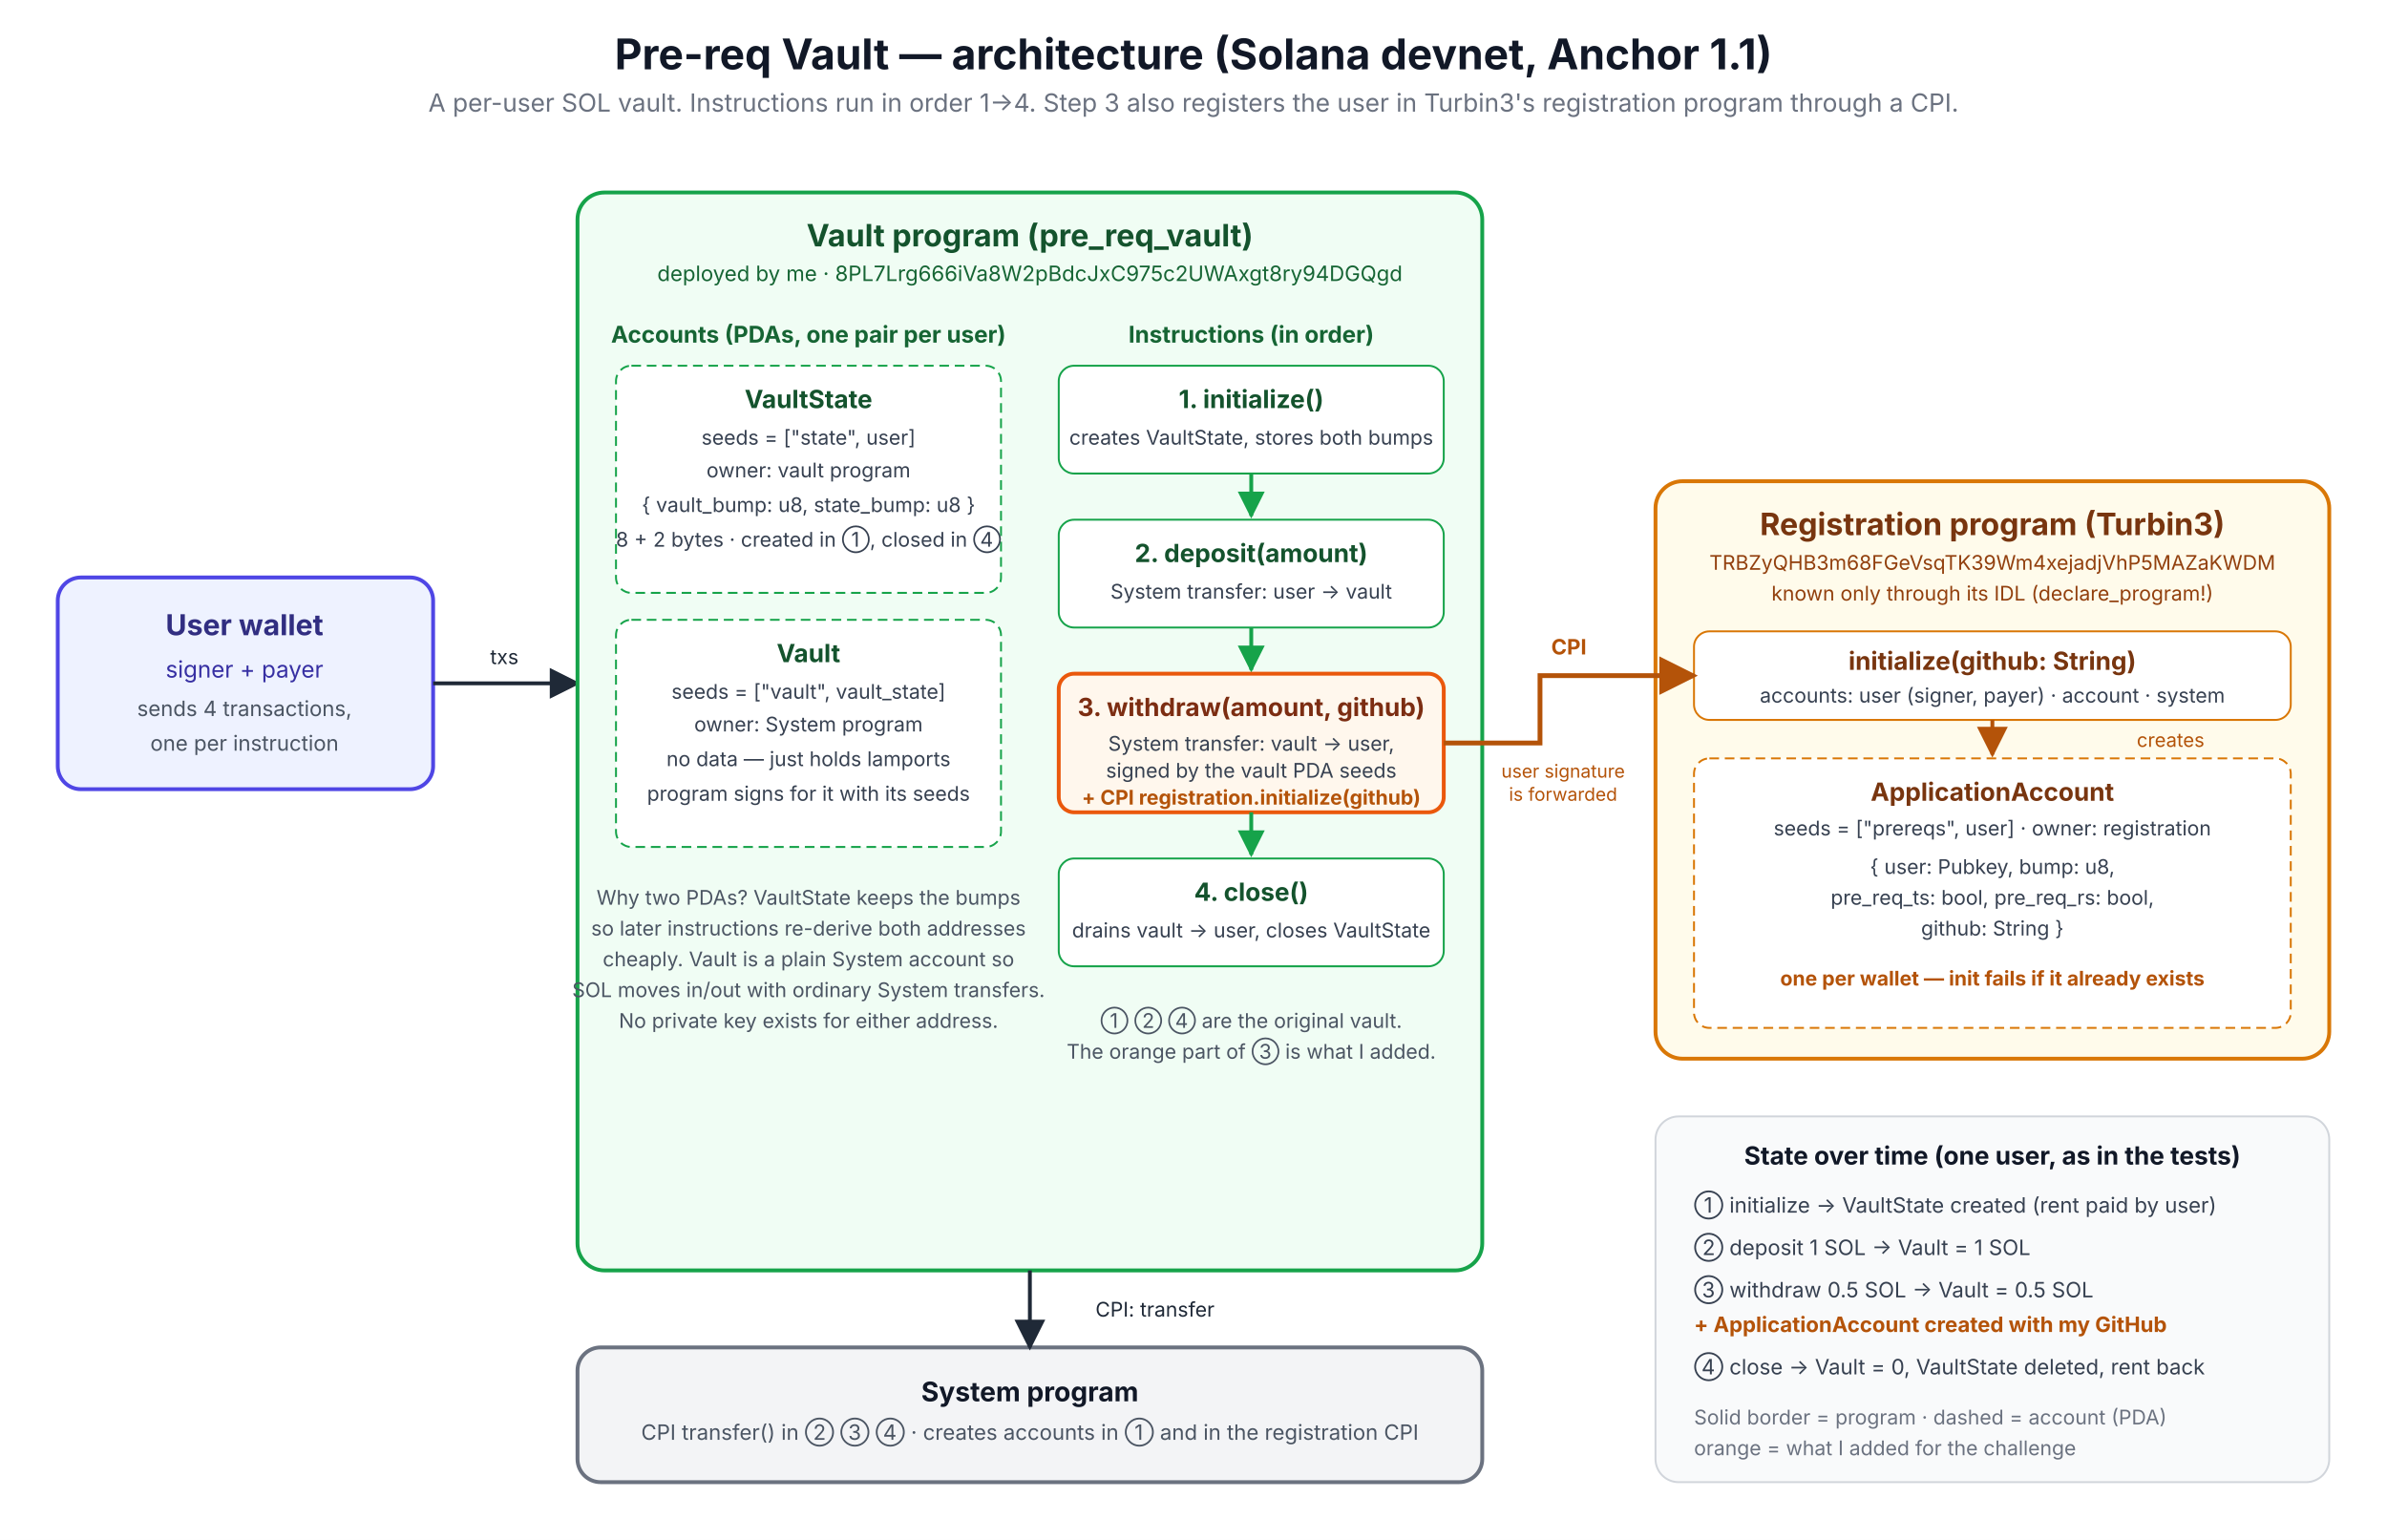
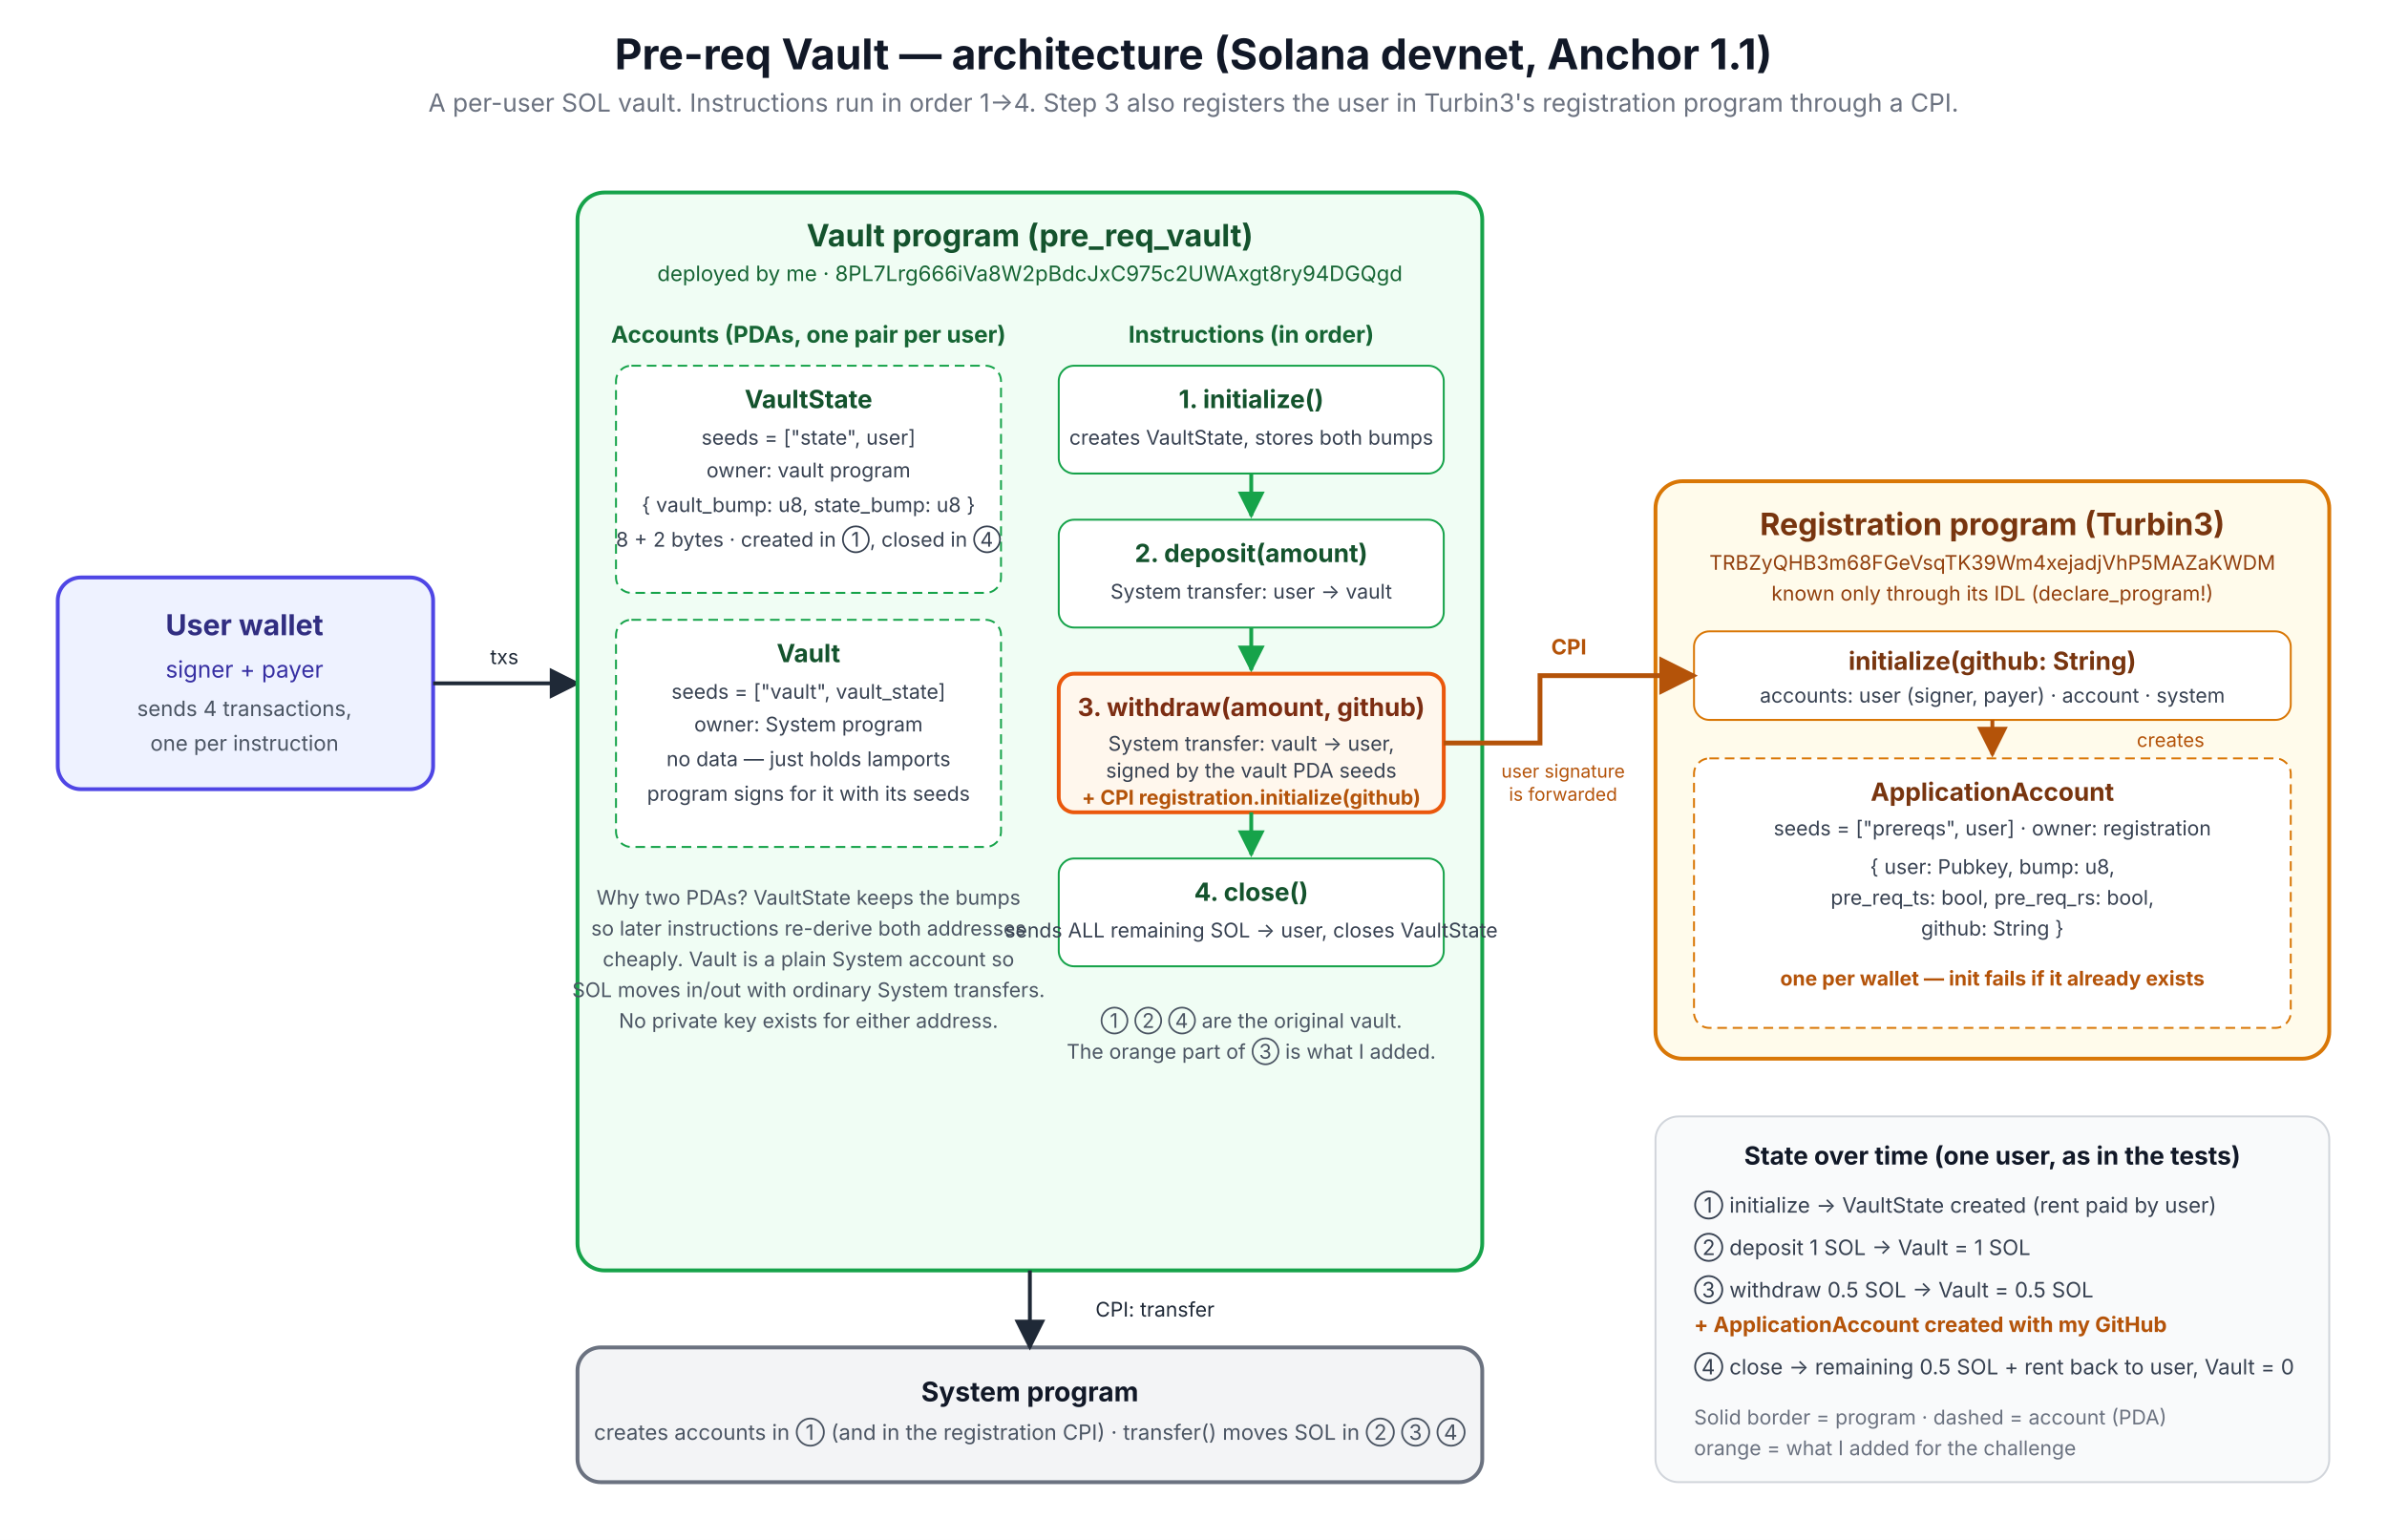
<svg xmlns="http://www.w3.org/2000/svg" width="1240" height="800" viewBox="0 0 1240 800" font-family="Inter, Helvetica, Arial, sans-serif">
  <defs>
    <marker id="arrow" viewBox="0 0 10 10" refX="9" refY="5" markerWidth="8" markerHeight="8" orient="auto-start-reverse">
      <path d="M0,0 L10,5 L0,10 z" fill="#1f2937" />
    </marker>
    <marker id="arrowSeq" viewBox="0 0 10 10" refX="9" refY="5" markerWidth="7" markerHeight="7" orient="auto-start-reverse">
      <path d="M0,0 L10,5 L0,10 z" fill="#16a34a" />
    </marker>
    <marker id="arrowCpi" viewBox="0 0 10 10" refX="9" refY="5" markerWidth="8" markerHeight="8" orient="auto-start-reverse">
      <path d="M0,0 L10,5 L0,10 z" fill="#b45309" />
    </marker>
  </defs>
  <rect width="1240" height="800" fill="#ffffff" />
  <text x="620" y="36" text-anchor="middle" font-size="22" font-weight="700" fill="#111827">Pre-req Vault — architecture (Solana devnet, Anchor 1.1)</text>
  <text x="620" y="58" text-anchor="middle" font-size="13" fill="#6b7280">A per-user SOL vault. Instructions run in order 1→4. Step 3 also registers the user in Turbin3's registration program through a CPI.</text>
  <rect x="30" y="300" width="195" height="110" rx="12" fill="#eef2ff" stroke="#4f46e5" stroke-width="2" />
  <text x="127" y="330" text-anchor="middle" font-size="15" font-weight="700" fill="#312e81">User wallet</text>
  <text x="127" y="352" text-anchor="middle" font-size="12" fill="#3730a3">signer + payer</text>
  <text x="127" y="372" text-anchor="middle" font-size="11" fill="#4b5563">sends 4 transactions,</text>
  <text x="127" y="390" text-anchor="middle" font-size="11" fill="#4b5563">one per instruction</text>
  <line x1="225" y1="355" x2="300" y2="355" stroke="#1f2937" stroke-width="2" marker-end="url(#arrow)" />
  <text x="262" y="345" text-anchor="middle" font-size="10.5" fill="#1f2937">txs</text>
  <rect x="300" y="100" width="470" height="560" rx="14" fill="#f0fdf4" stroke="#16a34a" stroke-width="2" />
  <text x="535" y="128" text-anchor="middle" font-size="16" font-weight="700" fill="#14532d">Vault program (pre_req_vault)</text>
  <text x="535" y="146" text-anchor="middle" font-size="11" fill="#166534">deployed by me · 8PL7Lrg666iVa8W2pBdcJxC975c2UWAxgt8ry94DGQgd</text>
  <text x="420" y="178" text-anchor="middle" font-size="12" font-weight="700" fill="#166534">Accounts (PDAs, one pair per user)</text>
  <text x="650" y="178" text-anchor="middle" font-size="12" font-weight="700" fill="#166534">Instructions (in order)</text>
  <rect x="320" y="190" width="200" height="118" rx="8" fill="#ffffff" stroke="#16a34a" stroke-dasharray="5 3" />
  <text x="420" y="212" text-anchor="middle" font-size="13" font-weight="700" fill="#14532d">VaultState</text>
  <text x="420" y="231" text-anchor="middle" font-size="10.5" fill="#374151">seeds = ["state", user]</text>
  <text x="420" y="248" text-anchor="middle" font-size="10.5" fill="#374151">owner: vault program</text>
  <text x="420" y="266" text-anchor="middle" font-size="10.5" fill="#374151">{ vault_bump: u8, state_bump: u8 }</text>
  <text x="420" y="284" text-anchor="middle" font-size="10.5" fill="#374151">8 + 2 bytes · created in ①, closed in ④</text>
  <rect x="320" y="322" width="200" height="118" rx="8" fill="#ffffff" stroke="#16a34a" stroke-dasharray="5 3" />
  <text x="420" y="344" text-anchor="middle" font-size="13" font-weight="700" fill="#14532d">Vault</text>
  <text x="420" y="363" text-anchor="middle" font-size="10.5" fill="#374151">seeds = ["vault", vault_state]</text>
  <text x="420" y="380" text-anchor="middle" font-size="10.5" fill="#374151">owner: System program</text>
  <text x="420" y="398" text-anchor="middle" font-size="10.5" fill="#374151">no data — just holds lamports</text>
  <text x="420" y="416" text-anchor="middle" font-size="10.5" fill="#374151">program signs for it with its seeds</text>
  <text x="420" y="470" text-anchor="middle" font-size="10.5" fill="#4b5563">Why two PDAs? VaultState keeps the bumps</text>
  <text x="420" y="486" text-anchor="middle" font-size="10.5" fill="#4b5563">so later instructions re-derive both addresses</text>
  <text x="420" y="502" text-anchor="middle" font-size="10.5" fill="#4b5563">cheaply. Vault is a plain System account so</text>
  <text x="420" y="518" text-anchor="middle" font-size="10.5" fill="#4b5563">SOL moves in/out with ordinary System transfers.</text>
  <text x="420" y="534" text-anchor="middle" font-size="10.5" fill="#4b5563">No private key exists for either address.</text>
  <rect x="550" y="190" width="200" height="56" rx="8" fill="#ffffff" stroke="#16a34a" />
  <text x="650" y="212" text-anchor="middle" font-size="13" font-weight="700" fill="#14532d">1. initialize()</text>
  <text x="650" y="231" text-anchor="middle" font-size="10.5" fill="#374151">creates VaultState, stores both bumps</text>
  <line x1="650" y1="246" x2="650" y2="268" stroke="#16a34a" stroke-width="2" marker-end="url(#arrowSeq)" />
  <rect x="550" y="270" width="200" height="56" rx="8" fill="#ffffff" stroke="#16a34a" />
  <text x="650" y="292" text-anchor="middle" font-size="13" font-weight="700" fill="#14532d">2. deposit(amount)</text>
  <text x="650" y="311" text-anchor="middle" font-size="10.5" fill="#374151">System transfer: user → vault</text>
  <line x1="650" y1="326" x2="650" y2="348" stroke="#16a34a" stroke-width="2" marker-end="url(#arrowSeq)" />
  <rect x="550" y="350" width="200" height="72" rx="8" fill="#fff7ed" stroke="#ea580c" stroke-width="2" />
  <text x="650" y="372" text-anchor="middle" font-size="13" font-weight="700" fill="#7c2d12">3. withdraw(amount, github)</text>
  <text x="650" y="390" text-anchor="middle" font-size="10.5" fill="#374151">System transfer: vault → user,</text>
  <text x="650" y="404" text-anchor="middle" font-size="10.5" fill="#374151">signed by the vault PDA seeds</text>
  <text x="650" y="418" text-anchor="middle" font-size="10.5" font-weight="700" fill="#b45309">+ CPI registration.initialize(github)</text>
  <line x1="650" y1="422" x2="650" y2="444" stroke="#16a34a" stroke-width="2" marker-end="url(#arrowSeq)" />
  <rect x="550" y="446" width="200" height="56" rx="8" fill="#ffffff" stroke="#16a34a" />
  <text x="650" y="468" text-anchor="middle" font-size="13" font-weight="700" fill="#14532d">4. close()</text>
-   <text x="650" y="487" text-anchor="middle" font-size="10.5" fill="#374151">drains vault → user, closes VaultState</text>
+   <text x="650" y="487" text-anchor="middle" font-size="10.5" fill="#374151">sends ALL remaining SOL → user, closes VaultState</text>
  <text x="650" y="534" text-anchor="middle" font-size="10.5" fill="#4b5563">① ② ④ are the original vault.</text>
  <text x="650" y="550" text-anchor="middle" font-size="10.5" fill="#4b5563">The orange part of ③ is what I added.</text>
  <rect x="300" y="700" width="470" height="70" rx="12" fill="#f3f4f6" stroke="#6b7280" stroke-width="2" />
  <text x="535" y="728" text-anchor="middle" font-size="14" font-weight="700" fill="#111827">System program</text>
-   <text x="535" y="748" text-anchor="middle" font-size="11" fill="#4b5563">CPI transfer() in ② ③ ④ · creates accounts in ① and in the registration CPI</text>
+   <text x="535" y="748" text-anchor="middle" font-size="11" fill="#4b5563">creates accounts in ① (and in the registration CPI) · transfer() moves SOL in ② ③ ④</text>
  <line x1="535" y1="660" x2="535" y2="700" stroke="#1f2937" stroke-width="2" marker-end="url(#arrow)" />
  <text x="600" y="684" text-anchor="middle" font-size="10.5" fill="#1f2937">CPI: transfer</text>
  <rect x="860" y="250" width="350" height="300" rx="14" fill="#fffbeb" stroke="#d97706" stroke-width="2" />
  <text x="1035" y="278" text-anchor="middle" font-size="16" font-weight="700" fill="#78350f">Registration program (Turbin3)</text>
  <text x="1035" y="296" text-anchor="middle" font-size="10.5" fill="#92400e">TRBZyQHB3m68FGeVsqTK39Wm4xejadjVhP5MAZaKWDM</text>
  <text x="1035" y="312" text-anchor="middle" font-size="10.5" fill="#92400e">known only through its IDL (declare_program!)</text>
  <rect x="880" y="328" width="310" height="46" rx="8" fill="#ffffff" stroke="#d97706" />
  <text x="1035" y="348" text-anchor="middle" font-size="13" font-weight="700" fill="#78350f">initialize(github: String)</text>
  <text x="1035" y="365" text-anchor="middle" font-size="10.5" fill="#374151">accounts: user (signer, payer) · account · system</text>
  <line x1="1035" y1="374" x2="1035" y2="392" stroke="#b45309" stroke-width="2" marker-end="url(#arrowCpi)" />
  <text x="1110" y="388" text-anchor="start" font-size="10" fill="#b45309">creates</text>
  <rect x="880" y="394" width="310" height="140" rx="8" fill="#ffffff" stroke="#d97706" stroke-dasharray="5 3" />
  <text x="1035" y="416" text-anchor="middle" font-size="13" font-weight="700" fill="#78350f">ApplicationAccount</text>
  <text x="1035" y="434" text-anchor="middle" font-size="10.5" fill="#374151">seeds = ["prereqs", user] · owner: registration</text>
  <text x="1035" y="454" text-anchor="middle" font-size="10.5" fill="#374151">{ user: Pubkey, bump: u8,</text>
  <text x="1035" y="470" text-anchor="middle" font-size="10.5" fill="#374151">  pre_req_ts: bool, pre_req_rs: bool,</text>
  <text x="1035" y="486" text-anchor="middle" font-size="10.5" fill="#374151">  github: String }</text>
  <text x="1035" y="512" text-anchor="middle" font-size="10.5" font-weight="700" fill="#b45309">one per wallet — init fails if it already exists</text>
  <path d="M 750 386 L 800 386 L 800 351 L 880 351" fill="none" stroke="#b45309" stroke-width="2.5" marker-end="url(#arrowCpi)" />
  <text x="815" y="340" text-anchor="middle" font-size="11" font-weight="700" fill="#b45309">CPI</text>
  <text x="812" y="404" text-anchor="middle" font-size="9.5" fill="#b45309">user signature</text>
  <text x="812" y="416" text-anchor="middle" font-size="9.5" fill="#b45309">is forwarded</text>
  <rect x="860" y="580" width="350" height="190" rx="12" fill="#f9fafb" stroke="#d1d5db" />
  <text x="1035" y="605" text-anchor="middle" font-size="13" font-weight="700" fill="#111827">State over time (one user, as in the tests)</text>
  <text x="880" y="630" font-size="11" fill="#374151">① initialize → VaultState created (rent paid by user)</text>
  <text x="880" y="652" font-size="11" fill="#374151">② deposit 1 SOL → Vault = 1 SOL</text>
  <text x="880" y="674" font-size="11" fill="#374151">③ withdraw 0.5 SOL → Vault = 0.5 SOL</text>
  <text x="880" y="692" font-size="11" font-weight="700" fill="#b45309">    + ApplicationAccount created with my GitHub</text>
-   <text x="880" y="714" font-size="11" fill="#374151">④ close → Vault = 0, VaultState deleted, rent back</text>
+   <text x="880" y="714" font-size="11" fill="#374151">④ close → remaining 0.5 SOL + rent back to user, Vault = 0</text>
  <text x="880" y="740" font-size="10.5" fill="#6b7280">Solid border = program · dashed = account (PDA)</text>
  <text x="880" y="756" font-size="10.5" fill="#6b7280">orange = what I added for the challenge</text>
</svg>
